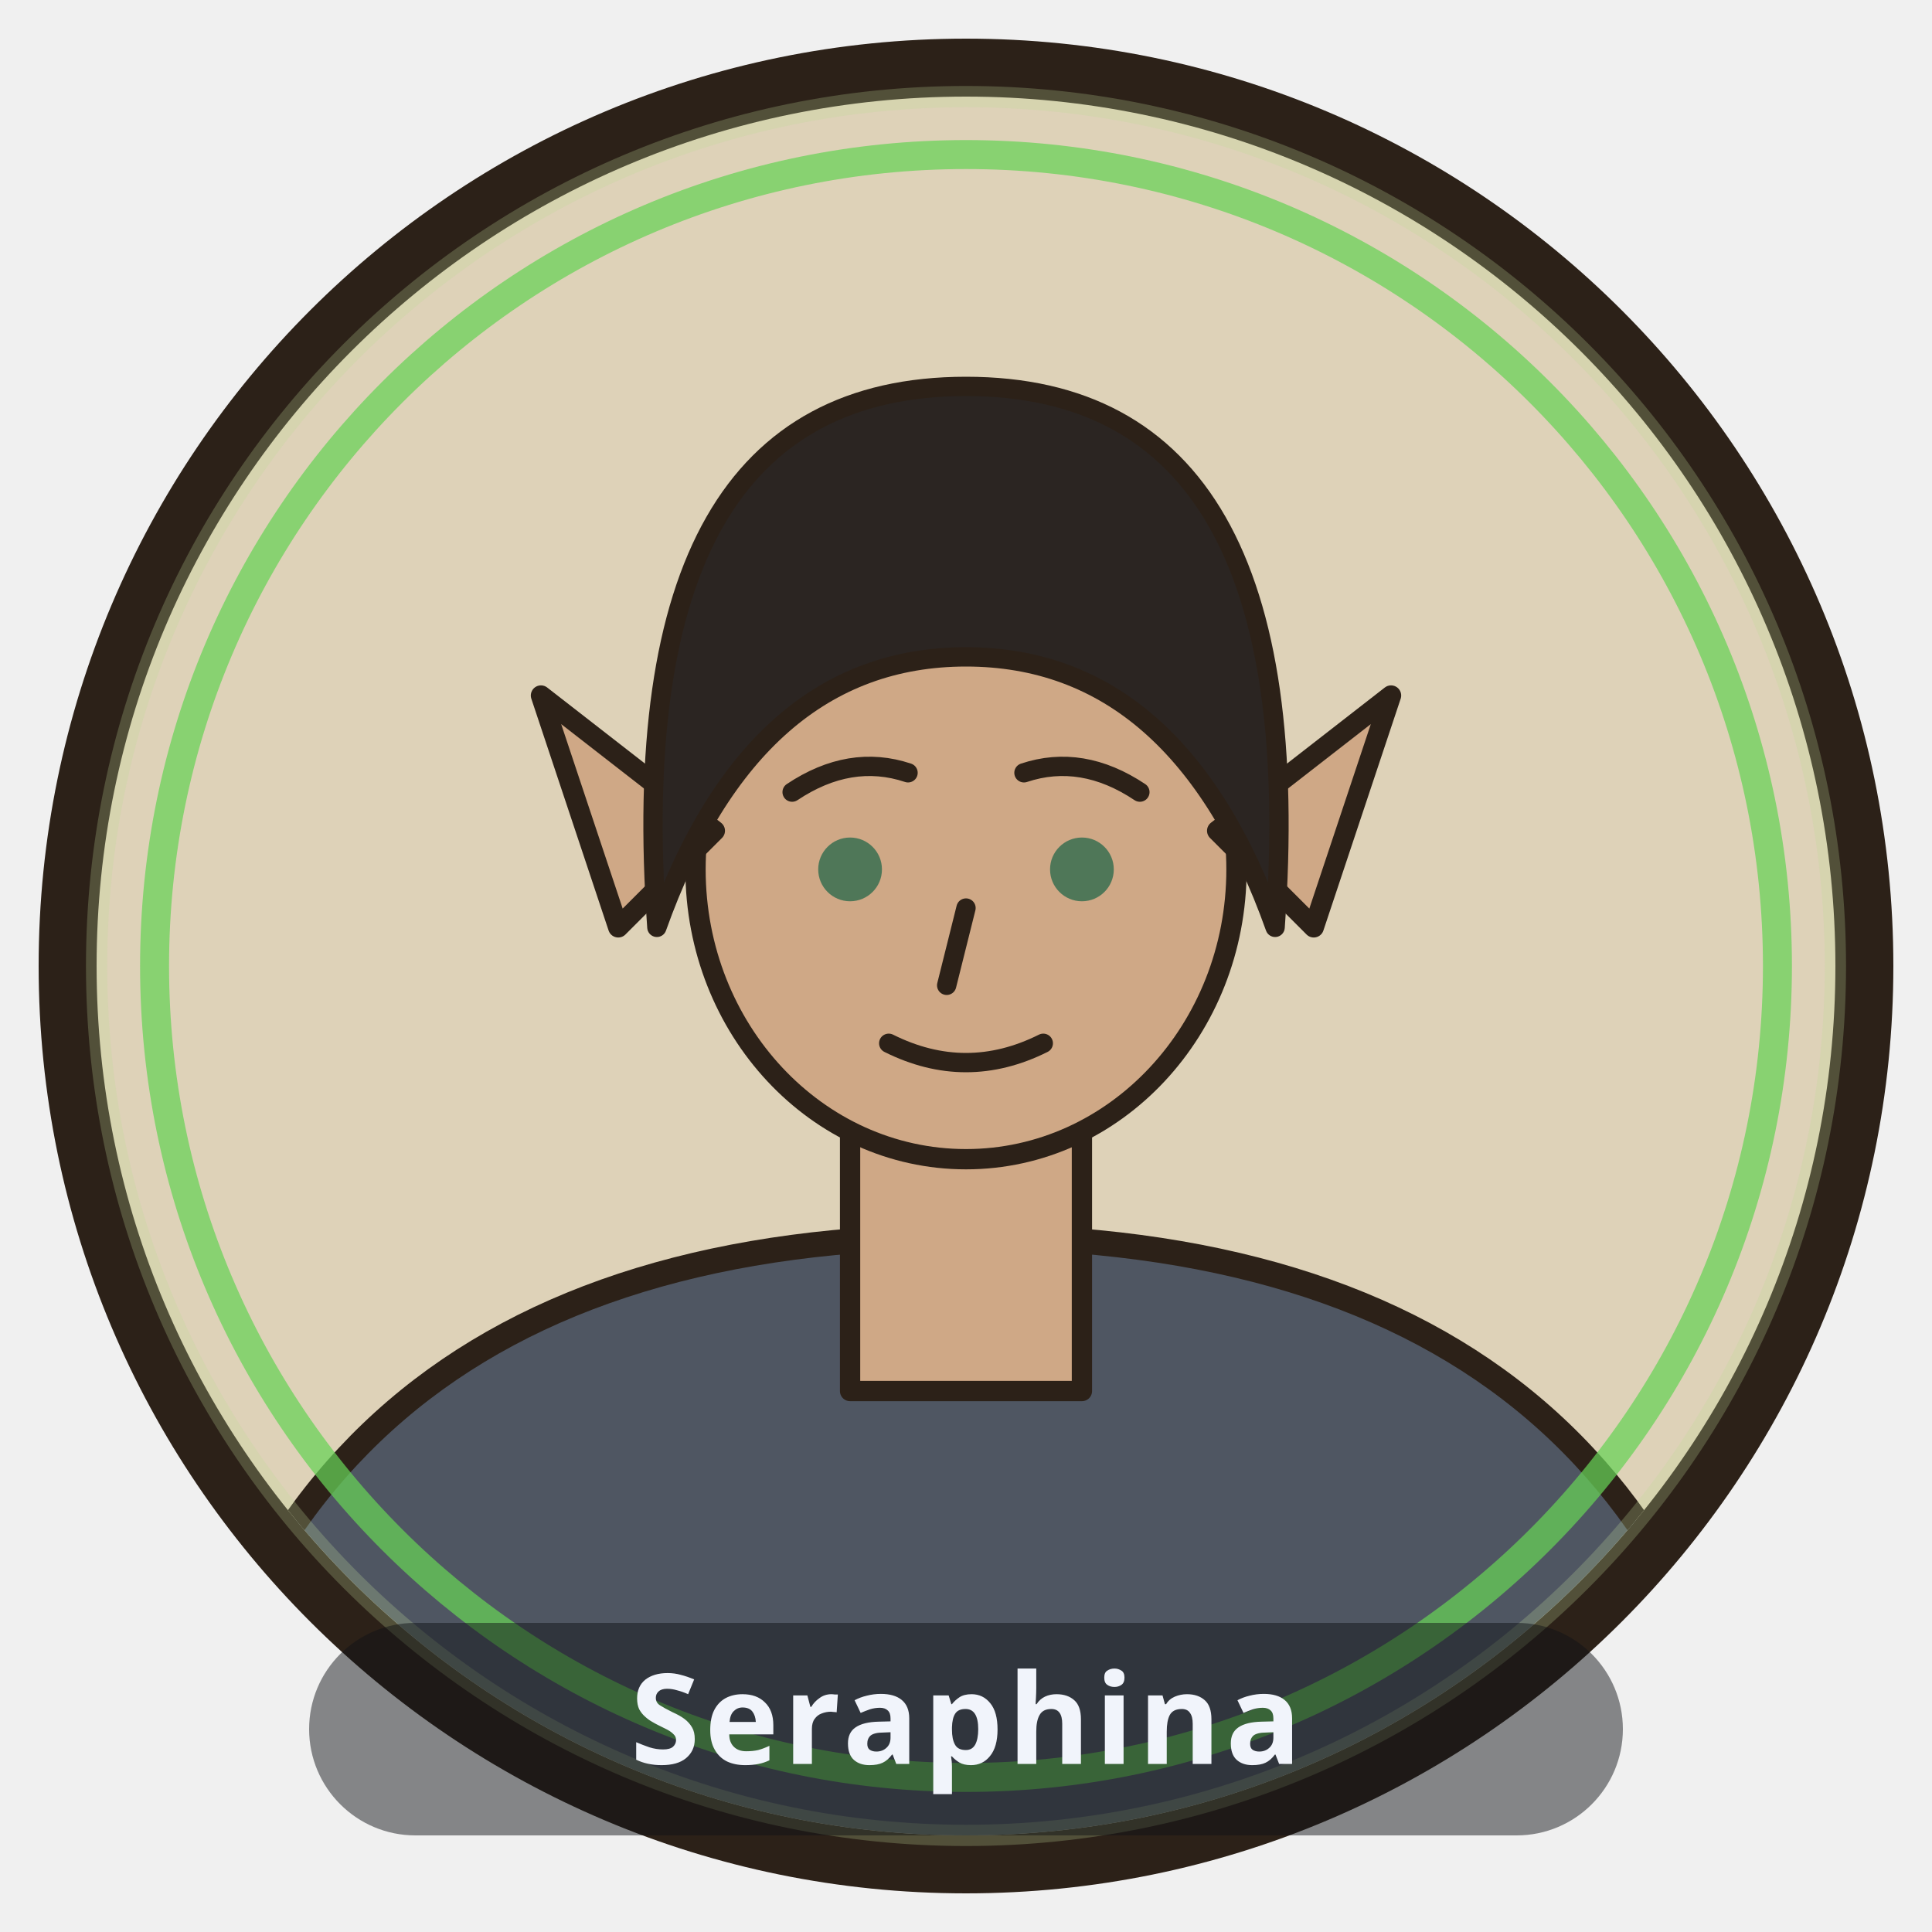
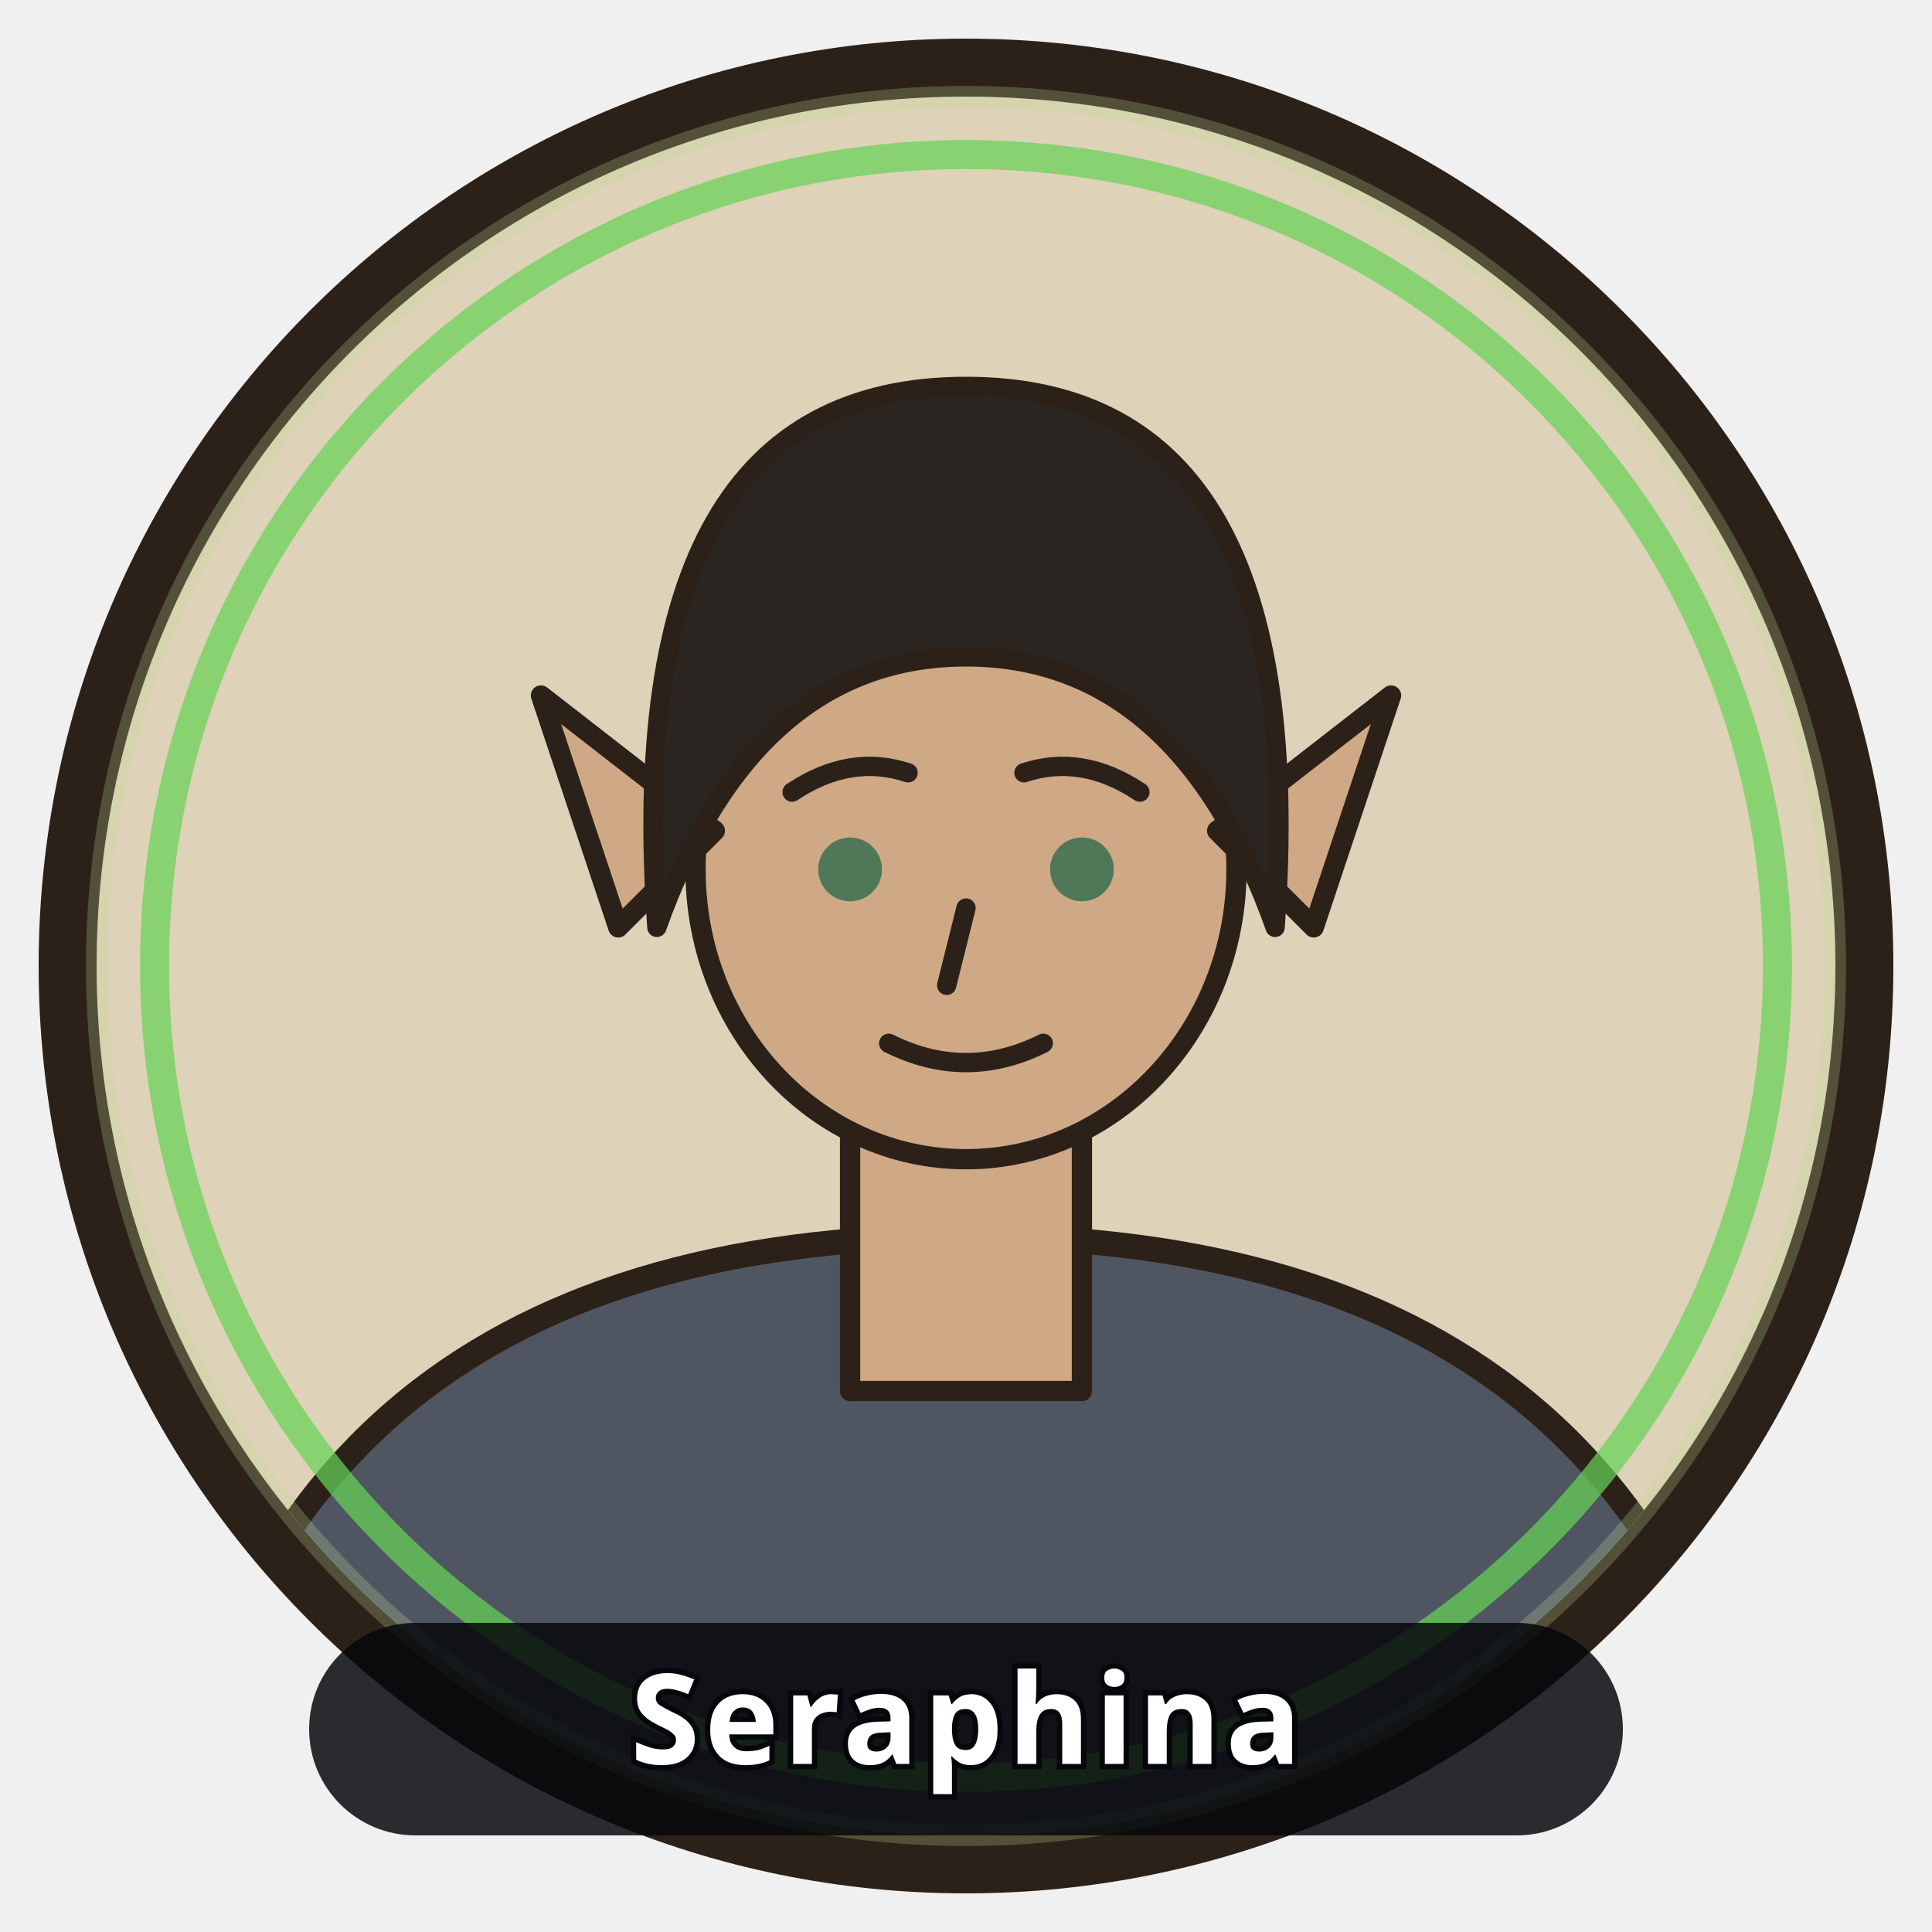
<svg xmlns="http://www.w3.org/2000/svg" viewBox="0 0 100 100" role="img" aria-label="seraphina token">
  <style>
.ring{fill:#ded2b8;stroke:#2c2118;stroke-width:3;}
.gold{fill:none;stroke:hsl(112 58% 58%);stroke-width:1.5;opacity:.72;}
.cloak{fill:#4f5662;stroke:#2c2118;stroke-width:1.3;stroke-linejoin:round;}
.skin{fill:#cfa886;stroke:#2c2118;stroke-width:1.05;stroke-linejoin:round;}
.hair{fill:#2b2522;stroke:#2c2118;stroke-width:1;stroke-linejoin:round;}
.ln{fill:none;stroke:#2c2118;stroke-width:1;stroke-linecap:round;}
.hl{fill:none;stroke:#d7d0c2;stroke-width:.8;opacity:.84;}
.eye{fill:#4f7758;}
.horn{fill:#75615a;stroke:#2c2118;stroke-width:.9;}
.tooth{fill:#dfd9cc;stroke:#2c2118;stroke-width:.6;}
.scale{fill:#6f7b8d;stroke:#2c2118;stroke-width:.7;opacity:.8;}
</style>
  <circle class="ring" cx="50" cy="50" r="46.5" />
  <clipPath id="t">
    <circle cx="50" cy="50" r="45" />
  </clipPath>
  <g clip-path="url(#t)">
    <path class="cloak" d="M8,100 q4,-36 42,-36 q38,0 42,36 Z" />
    <rect class="skin" x="44" y="58" width="12" height="14" />
    <ellipse class="skin" cx="50" cy="45" rx="14" ry="15" />
    <path class="skin" d="M63,43 l9,-7 -4,12 Z" />
    <path class="skin" d="M37,43 l-9,-7 4,12 Z" />
    <path class="hair" d="M34,48 q-2,-28 16,-28 q18,0 16,28 q-5,-14 -16,-14 q-11,0 -16,14 Z" />
    <circle class="eye" cx="44" cy="45" r="1.65" />
    <circle class="eye" cx="56" cy="45" r="1.65" />
    <path class="ln" d="M41,41 q3,-2 6,-1 M53,40 q3,-1 6,1" stroke-width=".9" />
    <line class="ln" x1="50" y1="47" x2="49" y2="51" stroke-width=".8" />
    <path class="ln" d="M46,54 q4,2 8,0" stroke-width=".92" />
  </g>
  <circle class="gold" cx="50" cy="50" r="42" />
  <circle cx="50" cy="50" r="45" fill="none" stroke="hsl(86 44% 72%)" stroke-opacity=".26" stroke-width="1.1" />
-   <rect x="16" y="84" width="68" height="11" rx="5.5" fill="#0f1116" fill-opacity="0.48" />
-   <text x="50" y="91.3" text-anchor="middle" font-family="Verdana, sans-serif" font-size="6.5" font-weight="700" letter-spacing="0.25" fill="#f1f4fb">Seraphina</text>
+   <rect x="16" y="84" width="68" height="11" rx="5.5" fill="#05070b" fill-opacity="0.84" />
+   <text x="50" y="91.3" text-anchor="middle" font-family="Verdana, sans-serif" font-size="6.5" font-weight="700" letter-spacing="0.25" fill="#ffffff" stroke="#05070b" stroke-width="0.55" paint-order="stroke">Seraphina</text>
</svg>
